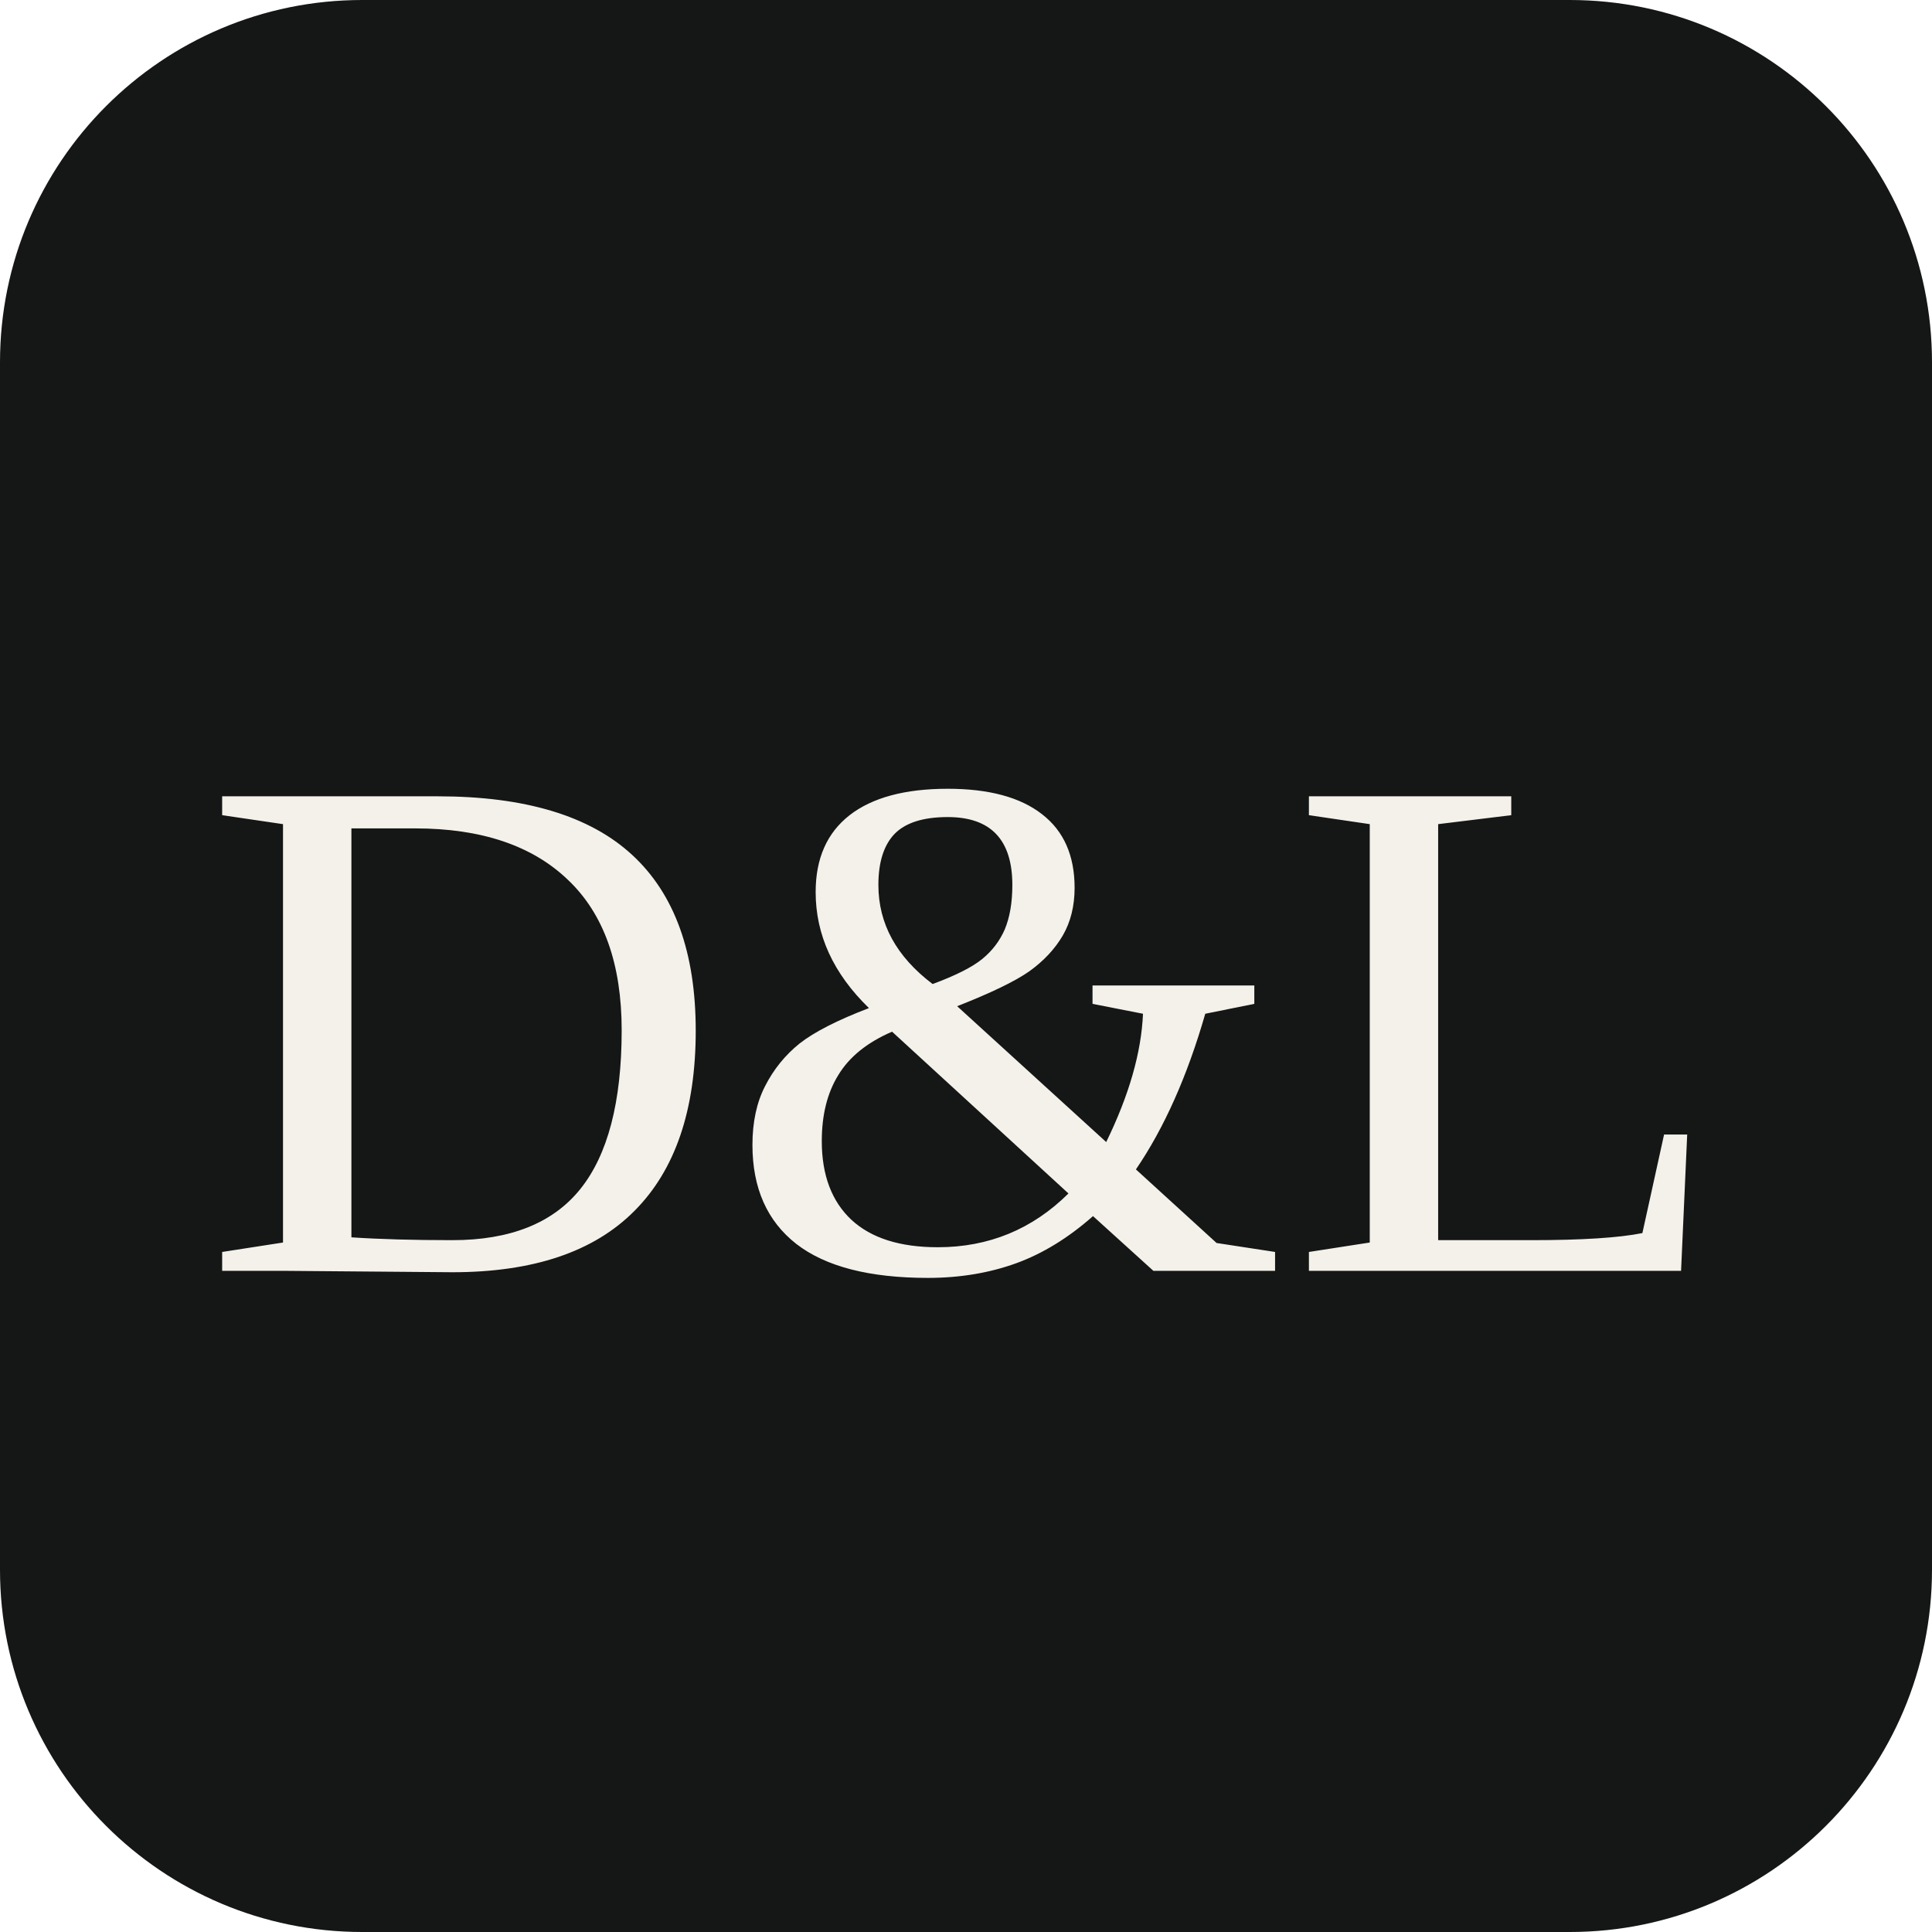
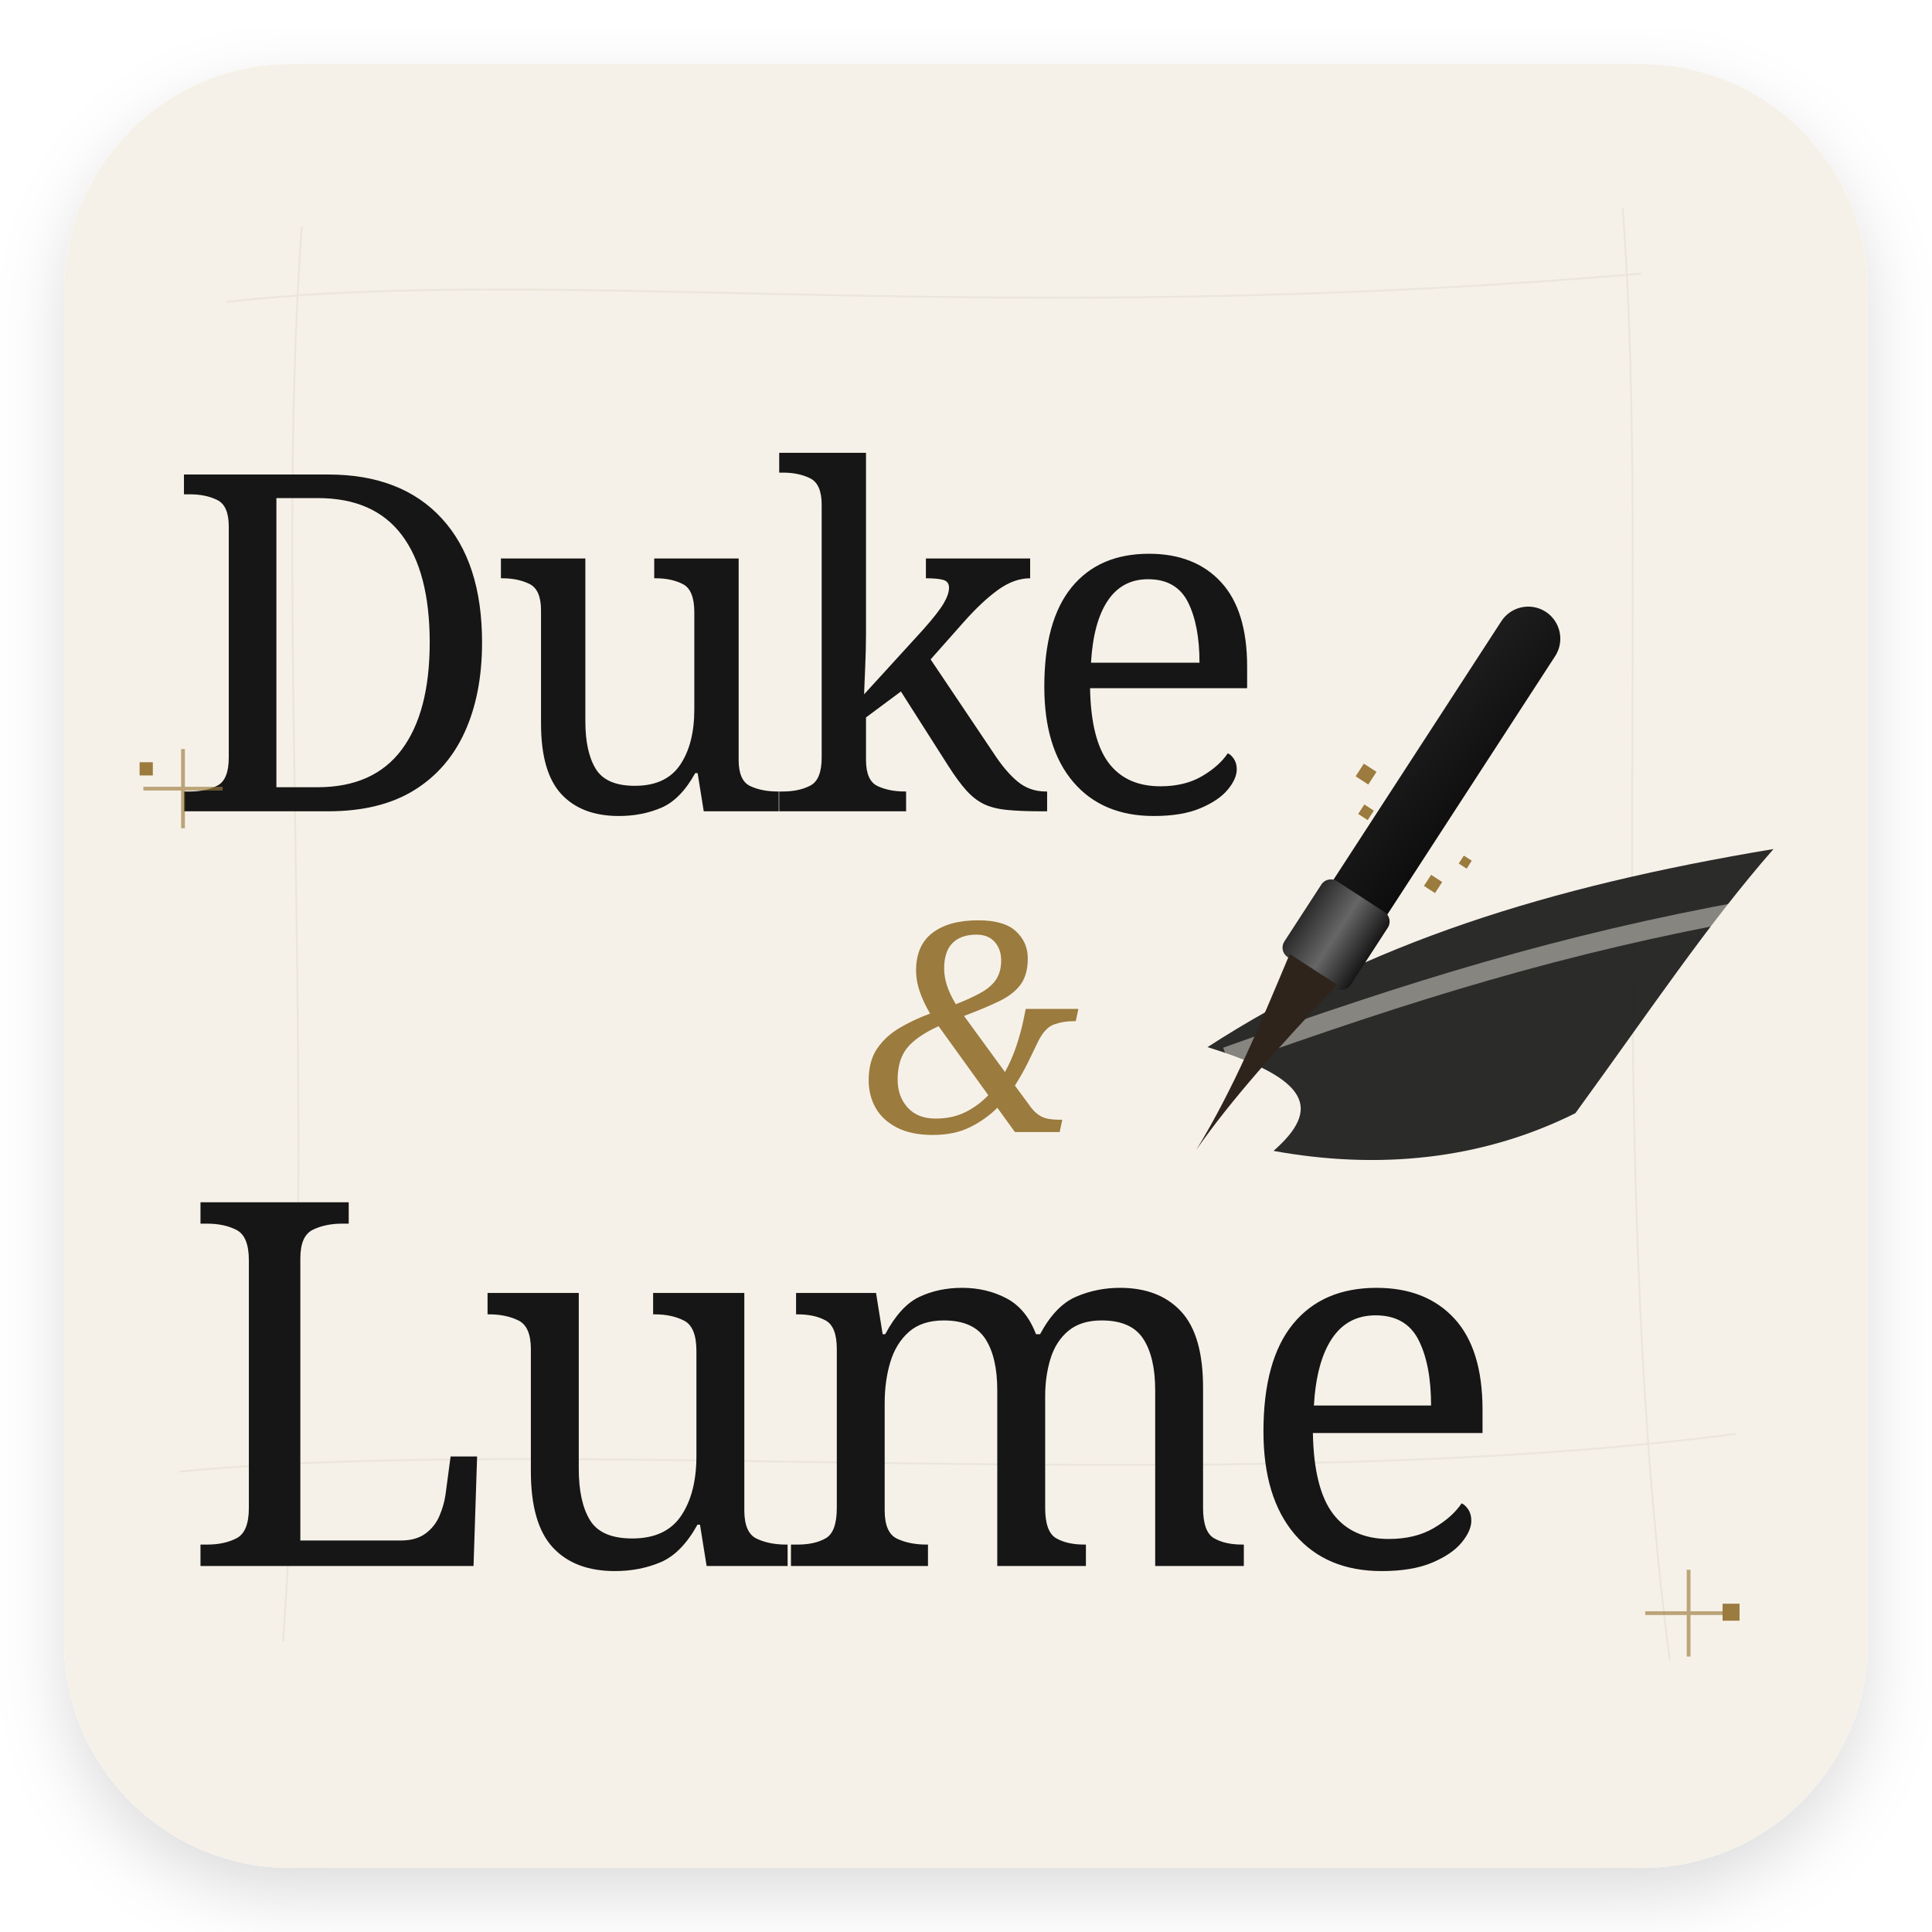
- <svg xmlns="http://www.w3.org/2000/svg" width="64" height="64" viewBox="0 0 64 64">
-   <rect width="64" height="64" rx="12" fill="#151716" />
-   <text x="32" y="34" text-anchor="middle" dominant-baseline="central" font-family="Georgia, 'Times New Roman', serif" font-size="24" fill="#F4F1EA">D&amp;L</text>
+ <svg xmlns="http://www.w3.org/2000/svg" width="1024" height="1024" viewBox="0 0 1024 1024">
+   <defs>
+     <filter id="shadow" x="-20%" y="-20%" width="140%" height="140%">
+       <feDropShadow dx="0" dy="14" stdDeviation="18" flood-color="#000000" flood-opacity="0.14" />
+     </filter>
+     <linearGradient id="brushGrad" x1="0" y1="0" x2="1" y2="1">
+       <stop offset="0%" stop-color="#1e1e1e" />
+       <stop offset="100%" stop-color="#0b0b0b" />
+     </linearGradient>
+     <linearGradient id="metalGrad" x1="0" y1="0" x2="1" y2="0">
+       <stop offset="0%" stop-color="#2a2a2a" />
+       <stop offset="50%" stop-color="#666" />
+       <stop offset="100%" stop-color="#161616" />
+     </linearGradient>
+   </defs>
+   <rect x="34" y="34" width="956" height="956" rx="120" fill="#F6F1E8" filter="url(#shadow)" />
+   <g opacity="0.12" stroke="#9a8e7b" stroke-width="1">
+     <path d="M120 160 C300 140, 520 175, 870 145" fill="none" />
+     <path d="M95 780 C300 760, 650 795, 920 760" fill="none" />
+     <path d="M160 120 C145 320, 170 590, 150 870" fill="none" />
+     <path d="M860 110 C875 300, 850 610, 885 880" fill="none" />
+   </g>
+   <text x="88" y="430" font-family="Cormorant Garamond, Didot, Bodoni MT, Georgia, serif" font-size="250" font-weight="500" fill="#161616" letter-spacing="-10">Duke</text>
+   <text x="455" y="600" font-family="Cormorant Garamond, Didot, Bodoni MT, Georgia, serif" font-size="155" font-style="italic" fill="#9B7B3E">&amp;</text>
+   <text x="96" y="830" font-family="Cormorant Garamond, Didot, Bodoni MT, Georgia, serif" font-size="270" font-weight="500" fill="#161616" letter-spacing="-12">Lume</text>
+   <path d="M640 555            C725 500, 820 470, 940 450            C905 490, 875 535, 835 590            C785 615, 730 620, 675 610            C700 588, 695 572, 640 555 Z" fill="#1A1A1A" opacity="0.92" />
+   <path d="M650 560            C748 525, 828 500, 928 482" stroke="#F6F1E8" stroke-width="10" opacity="0.45" fill="none" />
+   <g transform="translate(805 315) rotate(33)">
+     <rect x="0" y="0" width="34" height="220" rx="17" fill="url(#brushGrad)" />
+     <rect x="-4" y="180" width="42" height="48" rx="6" fill="url(#metalGrad)" />
+     <path d="M2 226              C9 265, 16 302, 17 340              C18 308, 24 270, 32 226 Z" fill="#2E241C" />
+     <g fill="#9B7B3E">
+       <rect x="-20" y="120" width="8" height="8" />
+       <rect x="-8" y="138" width="6" height="6" />
+       <rect x="42" y="150" width="7" height="7" />
+       <rect x="51" y="132" width="5" height="5" />
+     </g>
+   </g>
+   <g stroke="#9B7B3E" stroke-width="2" opacity="0.65">
+     <path d="M76 418 h42" />
+     <path d="M97 397 v42" />
+     <path d="M872 855 h46" />
+     <path d="M895 832 v46" />
+   </g>
+   <g fill="#9B7B3E">
+     <rect x="74" y="404" width="7" height="7" />
+     <rect x="913" y="850" width="9" height="9" />
+   </g>
</svg>
